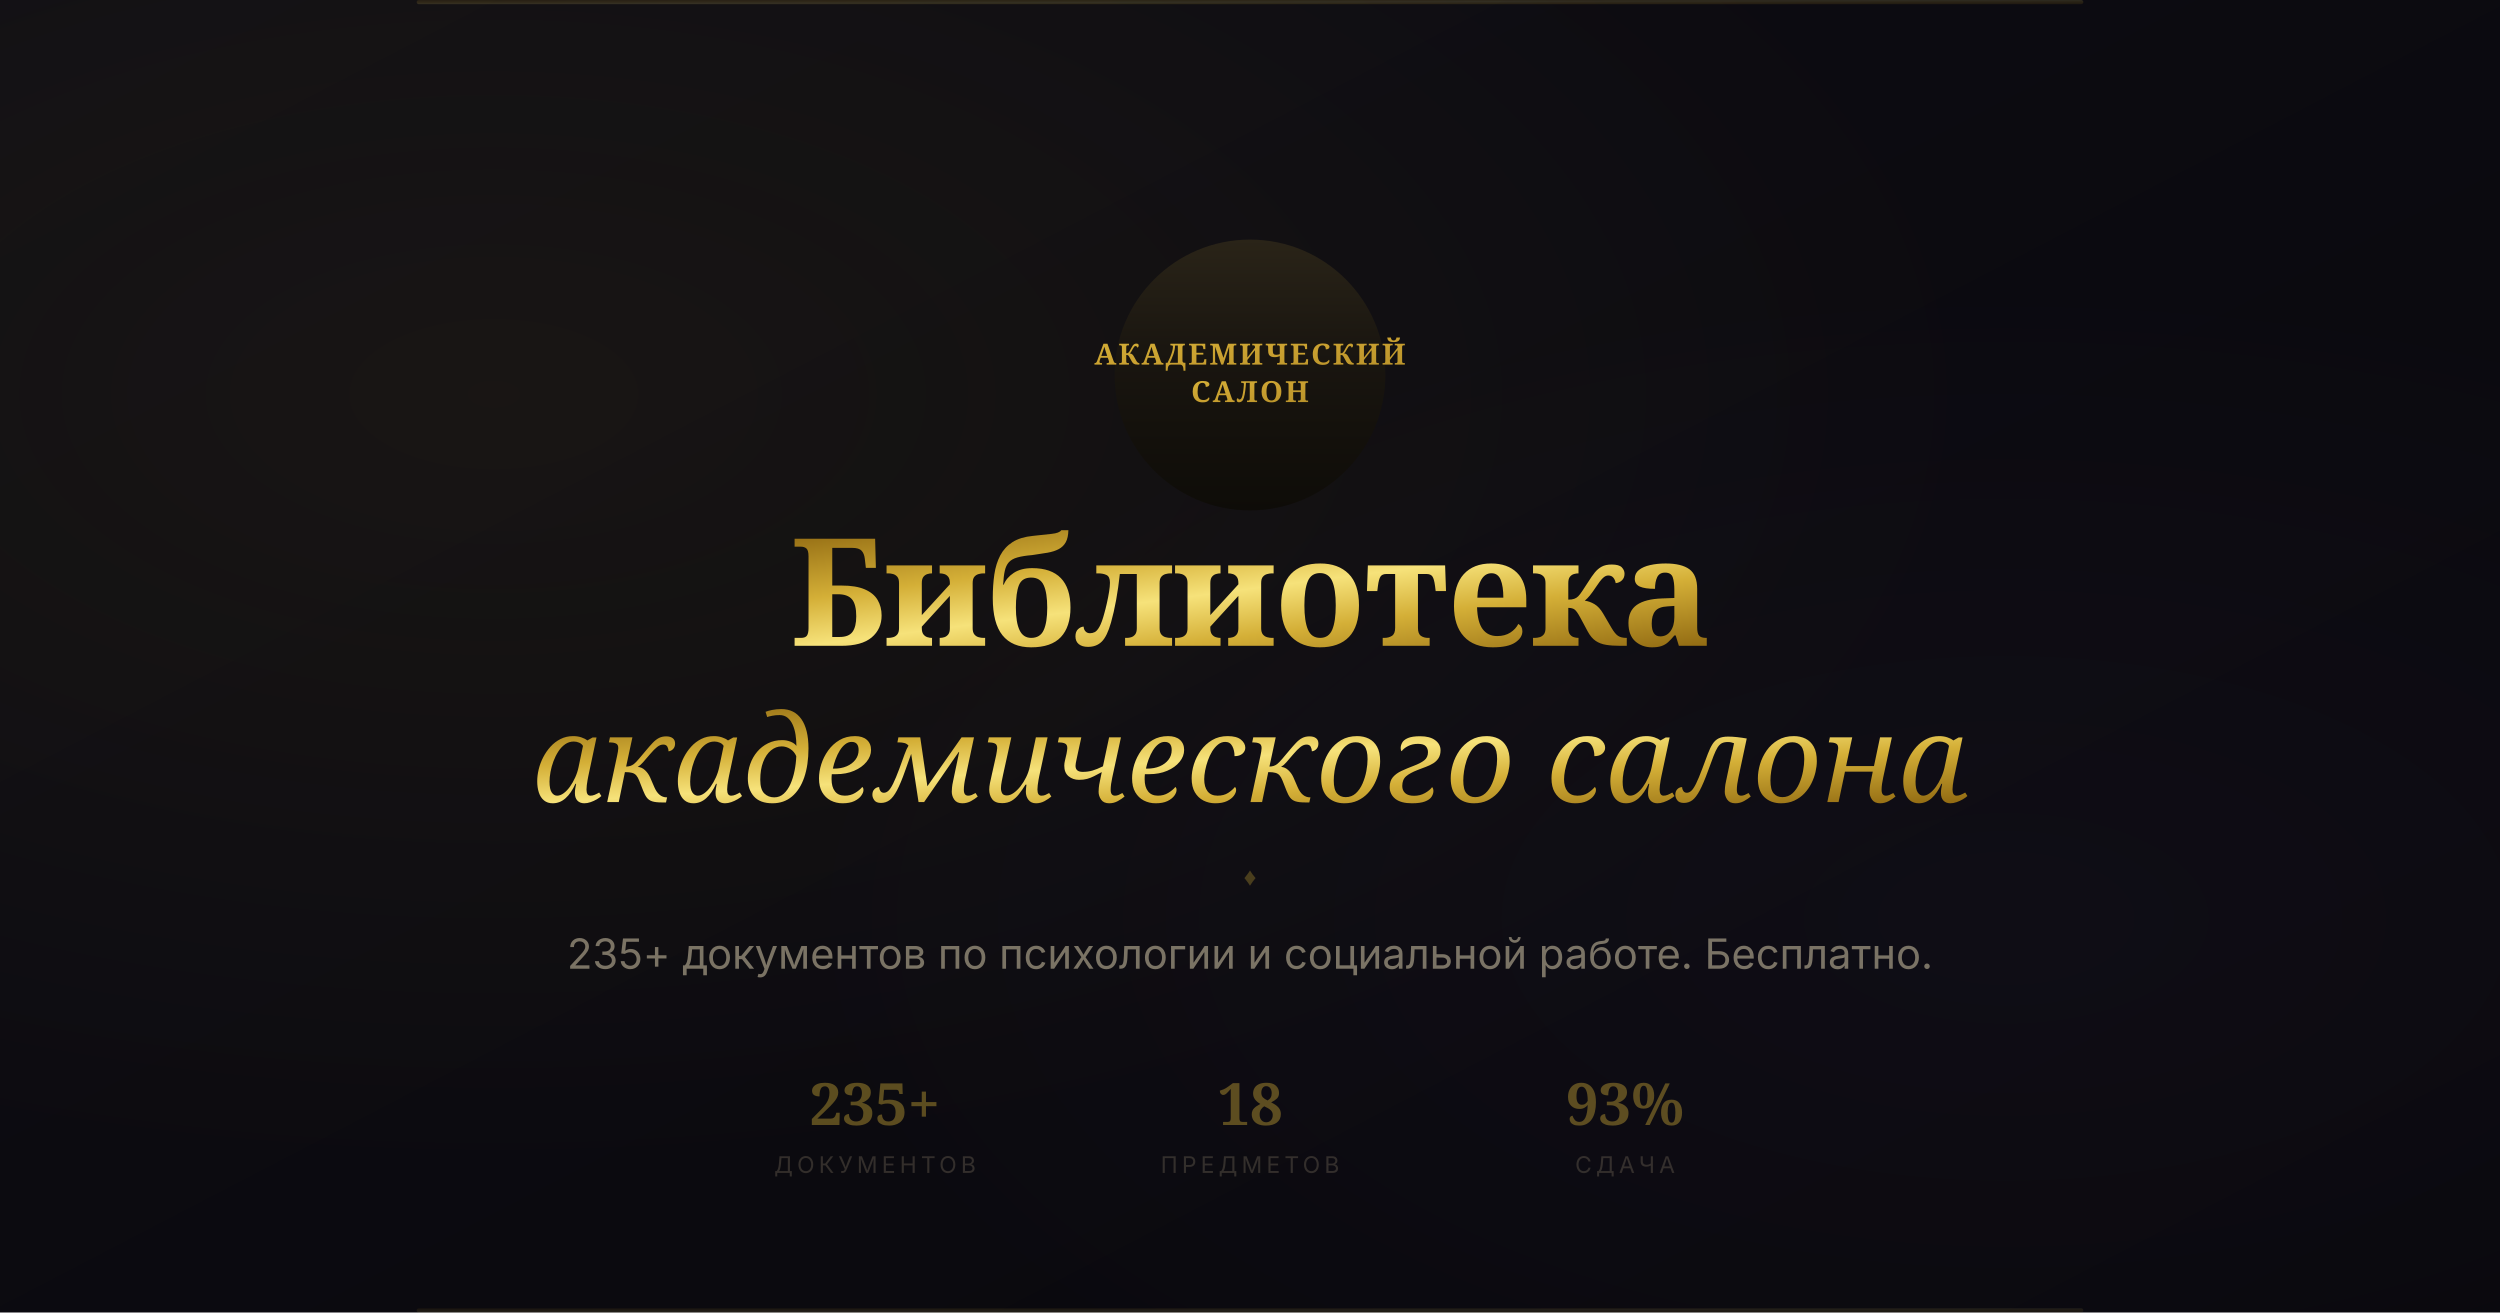
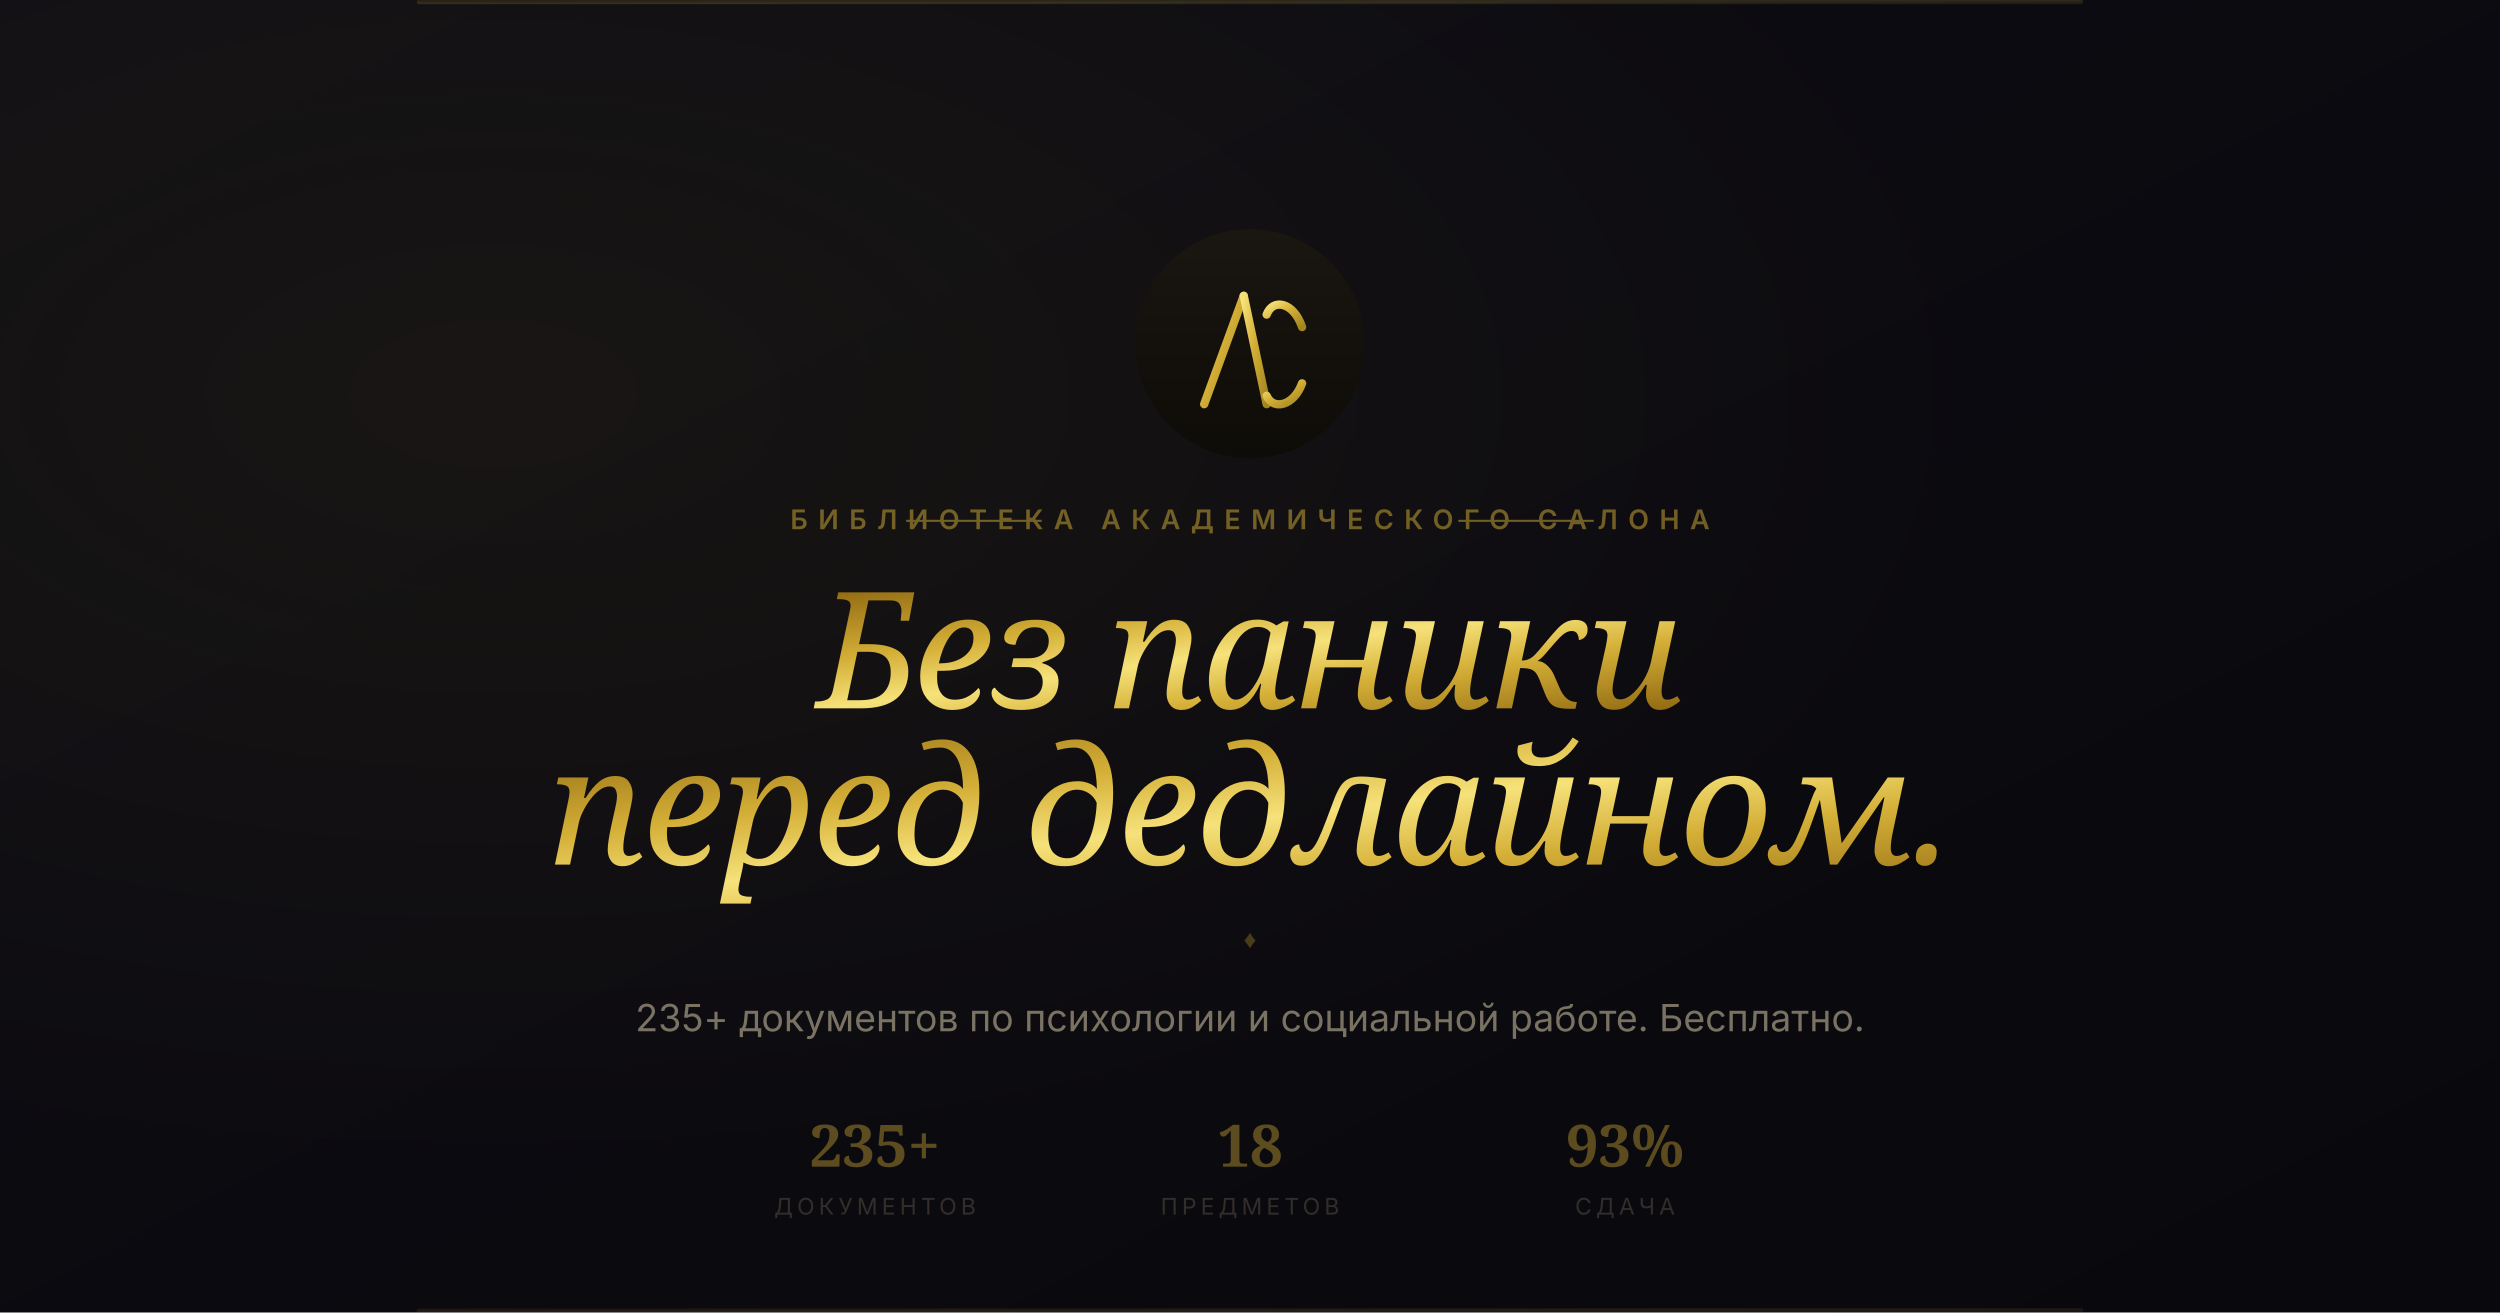
<svg xmlns="http://www.w3.org/2000/svg" viewBox="0 0 1200 630">
  <defs>
    <linearGradient id="bg" x1="0" y1="0" x2="1" y2="1">
      <stop offset="0" stop-color="#0e0d14" />
      <stop offset="1" stop-color="#09080c" />
    </linearGradient>
    <linearGradient id="gold" x1="0" y1="0" x2="1" y2="1">
      <stop offset="0" stop-color="#916a12" />
      <stop offset=".3" stop-color="#d4af37" />
      <stop offset=".5" stop-color="#f6e27a" />
      <stop offset=".7" stop-color="#d4af37" />
      <stop offset="1" stop-color="#916a12" />
    </linearGradient>
    <linearGradient id="logo-bg" x1=".5" y1="0" x2=".5" y2="1">
-       <stop offset="0" stop-color="#2a2418" />
-       <stop offset=".4" stop-color="#1a1610" />
+       <stop offset="0" stop-color="#1a1610" />
      <stop offset="1" stop-color="#0e0c08" />
    </linearGradient>
-     <linearGradient id="logo-gold" x1="0" y1="0" x2="1" y2="1">
-       <stop offset="0" stop-color="#d4af37" />
-       <stop offset=".5" stop-color="#c9a030" />
-       <stop offset="1" stop-color="#b8922a" />
+     <linearGradient id="logo-g" x1="0" y1="0" x2="1" y2="1">
+       <stop offset="0" stop-color="#f6e27a" />
+       <stop offset=".45" stop-color="#d4af37" />
+       <stop offset="1" stop-color="#a08520" />
    </linearGradient>
    <radialGradient id="glow1" cx=".2" cy=".3" r=".6">
      <stop offset="0" stop-color="#d4af37" stop-opacity=".06" />
      <stop offset="1" stop-color="#d4af37" stop-opacity="0" />
    </radialGradient>
-     <radialGradient id="glow2" cx=".8" cy=".7" r=".5">
-       <stop offset="0" stop-color="#a78bfa" stop-opacity=".03" />
-       <stop offset="1" stop-color="#a78bfa" stop-opacity="0" />
-     </radialGradient>
  </defs>
  <rect width="1200" height="630" fill="url(#bg)" />
  <rect width="1200" height="630" fill="url(#glow1)" />
-   <rect width="1200" height="630" fill="url(#glow2)" />
  <rect x="200" y="0" width="800" height="2" rx="1" fill="url(#gold)" opacity=".15" />
-   <circle cx="600" cy="180" r="65" fill="url(#logo-bg)" />
-   <text x="600" y="175" text-anchor="middle" font-family="'Playfair Display','Georgia',serif" font-size="14" font-weight="700" fill="url(#logo-gold)" letter-spacing="1">АКАДЕМИЧЕСКИЙ</text>
-   <text x="600" y="193" text-anchor="middle" font-family="'Playfair Display','Georgia',serif" font-size="14" font-weight="700" fill="url(#logo-gold)" letter-spacing="1">САЛОН</text>
-   <text x="600" y="310" text-anchor="middle" font-family="'Playfair Display','Georgia',serif" font-size="72" font-weight="900" letter-spacing="-1" fill="url(#gold)">Библиотека</text>
-   <text x="600" y="385" text-anchor="middle" font-family="'Playfair Display','Georgia',serif" font-size="58" font-weight="400" font-style="italic" letter-spacing="0" fill="url(#gold)">академического салона</text>
+   <circle cx="600" cy="165" r="55" fill="url(#logo-bg)" />
+   <g fill="none" stroke="url(#logo-g)" stroke-linecap="round" stroke-linejoin="round" transform="translate(600,169)">
+     <line x1="-22" y1="25" x2="-3" y2="-27" stroke-width="4" />
+     <line x1="8" y1="25" x2="-3" y2="-27" stroke-width="4" />
+     <line x1="-16" y1="8" x2="5" y2="8" stroke-width="3" />
+     <path d="M25 -12 C21 -24, 11 -26, 8 -18" stroke-width="4" />
+     <path d="M8 21 C11 28, 21 26, 25 15" stroke-width="4" />
+   </g>
+   <g opacity=".5">
+     <line x1="435" y1="250" x2="500" y2="250" stroke="#d4af37" stroke-width="1" />
+     <text x="600" y="254" text-anchor="middle" font-family="Inter,sans-serif" font-size="13" font-weight="600" letter-spacing="5" fill="#d4af37">БИБЛИОТЕКА АКАДЕМИЧЕСКОГО САЛОНА</text>
+     <line x1="700" y1="250" x2="765" y2="250" stroke="#d4af37" stroke-width="1" />
+   </g>
+   <text x="600" y="340" text-anchor="middle" font-family="'Playfair Display','Georgia',serif" font-size="78" font-weight="300" font-style="italic" letter-spacing="-1" fill="url(#gold)">Без паники</text>
+   <text x="600" y="415" text-anchor="middle" font-family="'Playfair Display','Georgia',serif" font-size="78" font-weight="300" font-style="italic" letter-spacing="-1" fill="url(#gold)">перед дедлайном.</text>
  <g opacity=".3">
-     <line x1="420" y1="420" x2="555" y2="420" stroke="url(#gold)" stroke-width="1" />
-     <text x="600" y="425" text-anchor="middle" font-size="12" fill="#d4af37">♦</text>
-     <line x1="645" y1="420" x2="780" y2="420" stroke="url(#gold)" stroke-width="1" />
+     <line x1="440" y1="450" x2="555" y2="450" stroke="url(#gold)" stroke-width="1" />
+     <text x="600" y="455" text-anchor="middle" font-size="12" fill="#d4af37">♦</text>
+     <line x1="645" y1="450" x2="760" y2="450" stroke="url(#gold)" stroke-width="1" />
  </g>
-   <text x="600" y="465" text-anchor="middle" font-family="Inter,sans-serif" font-size="20" fill="#a89e88" opacity=".7">235+ документов по психологии и социальной работе. Бесплатно.</text>
+   <text x="600" y="495" text-anchor="middle" font-family="Inter,sans-serif" font-size="18" fill="#a89e88" opacity=".7">235+ документов по психологии и социальной работе. Бесплатно.</text>
  <g opacity=".4">
-     <text x="420" y="540" text-anchor="middle" font-family="'Playfair Display','Georgia',serif" font-size="28" font-weight="900" fill="#d4af37">235+</text>
-     <text x="420" y="563" text-anchor="middle" font-family="Inter,sans-serif" font-size="11" letter-spacing="2" fill="#6e6454">ДОКУМЕНТОВ</text>
-     <text x="600" y="540" text-anchor="middle" font-family="'Playfair Display','Georgia',serif" font-size="28" font-weight="900" fill="#d4af37">18</text>
-     <text x="600" y="563" text-anchor="middle" font-family="Inter,sans-serif" font-size="11" letter-spacing="2" fill="#6e6454">ПРЕДМЕТОВ</text>
-     <text x="780" y="540" text-anchor="middle" font-family="'Playfair Display','Georgia',serif" font-size="28" font-weight="900" fill="#d4af37">93%</text>
-     <text x="780" y="563" text-anchor="middle" font-family="Inter,sans-serif" font-size="11" letter-spacing="2" fill="#6e6454">СДАЧА</text>
+     <text x="420" y="560" text-anchor="middle" font-family="'Playfair Display','Georgia',serif" font-size="28" font-weight="900" fill="#d4af37">235+</text>
+     <text x="420" y="583" text-anchor="middle" font-family="Inter,sans-serif" font-size="11" letter-spacing="2" fill="#6e6454">ДОКУМЕНТОВ</text>
+     <text x="600" y="560" text-anchor="middle" font-family="'Playfair Display','Georgia',serif" font-size="28" font-weight="900" fill="#d4af37">18</text>
+     <text x="600" y="583" text-anchor="middle" font-family="Inter,sans-serif" font-size="11" letter-spacing="2" fill="#6e6454">ПРЕДМЕТОВ</text>
+     <text x="780" y="560" text-anchor="middle" font-family="'Playfair Display','Georgia',serif" font-size="28" font-weight="900" fill="#d4af37">93%</text>
+     <text x="780" y="583" text-anchor="middle" font-family="Inter,sans-serif" font-size="11" letter-spacing="2" fill="#6e6454">СДАЧА</text>
  </g>
  <rect x="200" y="628" width="800" height="2" rx="1" fill="url(#gold)" opacity=".1" />
</svg>
